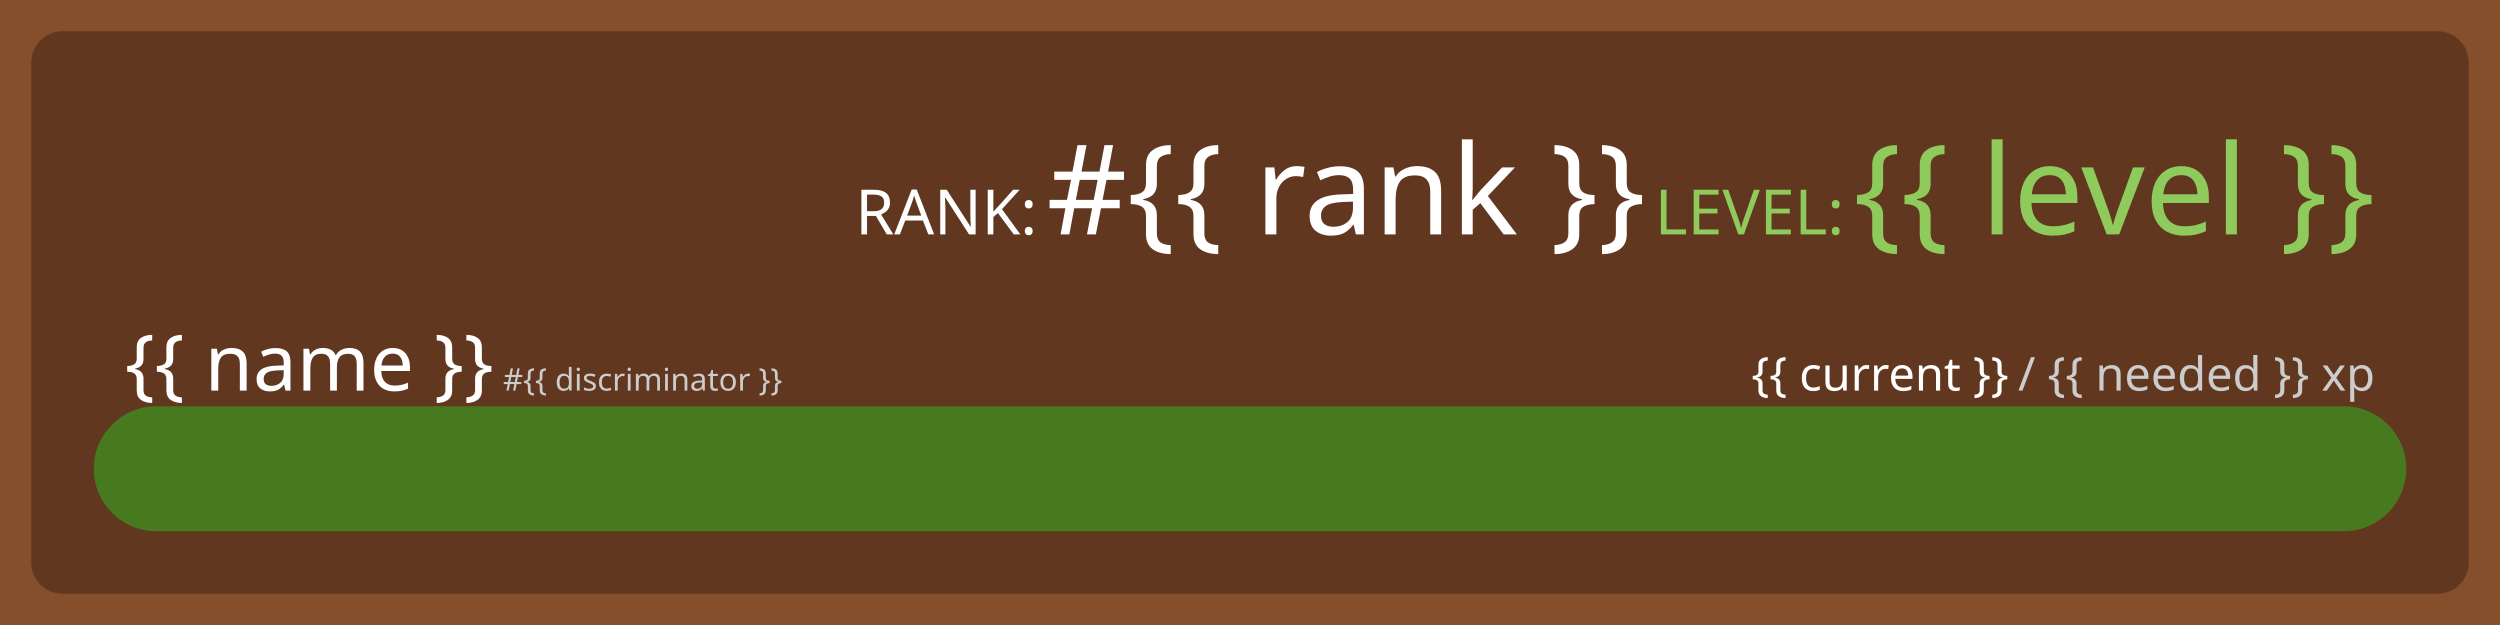
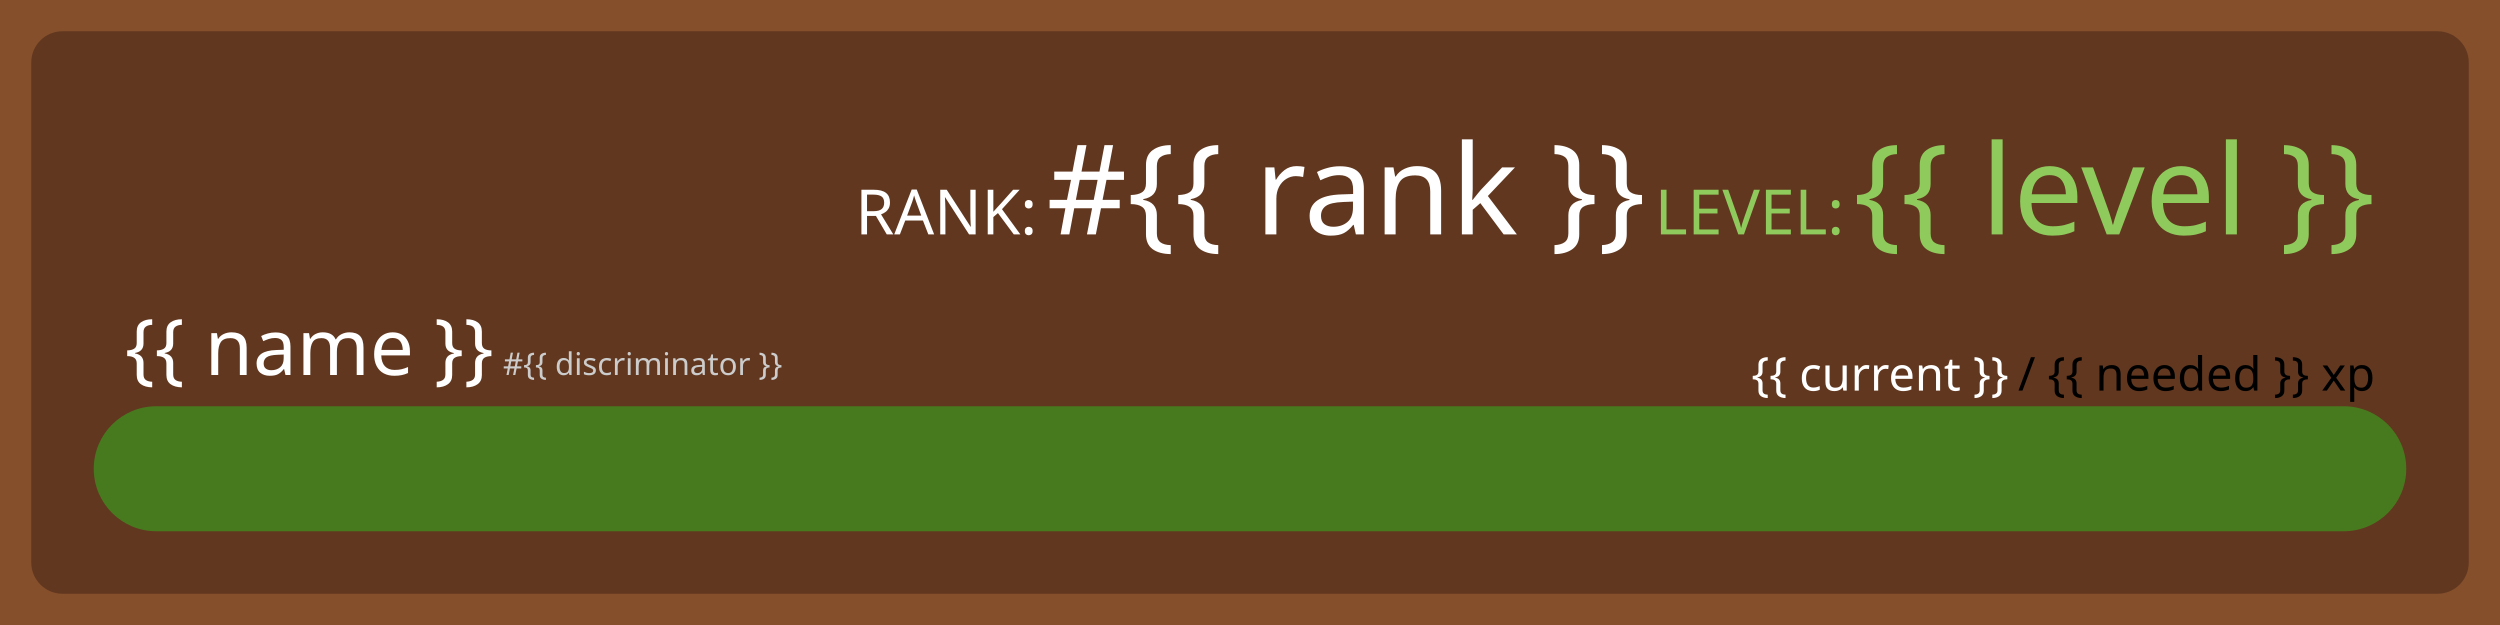
<svg xmlns="http://www.w3.org/2000/svg" version="1.1" width="800" height="200">
  <style>
    .name {
      font-family: Mojang;
      font-size: 25px;
      fill: #FFFFFF;
    }
    .discriminator {
      font-family: Mojang;
      font-size: 10px;
      fill: #CCCCCC;
    }
    .stat {
      font-family: Mojang;
      font-size: 40px;
    }
    .stat-name {
      font-family: Mojang;
      font-size: 20px;
    }
    .rank {
      fill: #FFFFFF;
    }
    .level {
      fill: #8FCA5C;
    }
    .needed {
      font-family: Mojang;
-       font-size: 15px;
+       font-size: 15px; oh
      fill: #CCCCCC;
    }
    .current {
      font-family: Mojang;
      font-size: 15px;
      fill: #FFFFFF;
    }
  </style>
  <rect width="800" height="200" fill="#854F2B" />
  <rect width="780" height="180" x="10" y="10" rx="10" ry="10" fill="#61371F" />
  <rect width="740" height="40" x="30" y="130" rx="20" ry="20" fill="#477A1E" />
  <rect width="{{ width }}" height="40" x="30" y="130" rx="20" ry="20" fill="#8fCA5C" />
  <text x="760" y="75" text-anchor="end">
    <tspan class="stat-name rank">RANK:</tspan>
    <tspan class="stat rank"> #{{ rank }}  </tspan>
    <tspan class="stat-name level">LEVEL:</tspan>
    <tspan class="stat level"> {{ level }}</tspan>
  </text>
  <text x="760" y="125" text-anchor="end">
    <tspan class="current">{{ current }}</tspan>
    <tspan class="needed"> / {{ needed }} xp</tspan>
  </text>
-   <text x="40" y="125">
+   <text x="40" y="120">
    <tspan class="name">{{ name }}</tspan>
    <tspan class="discriminator">#{{ discriminator }}</tspan>
  </text>
</svg>
